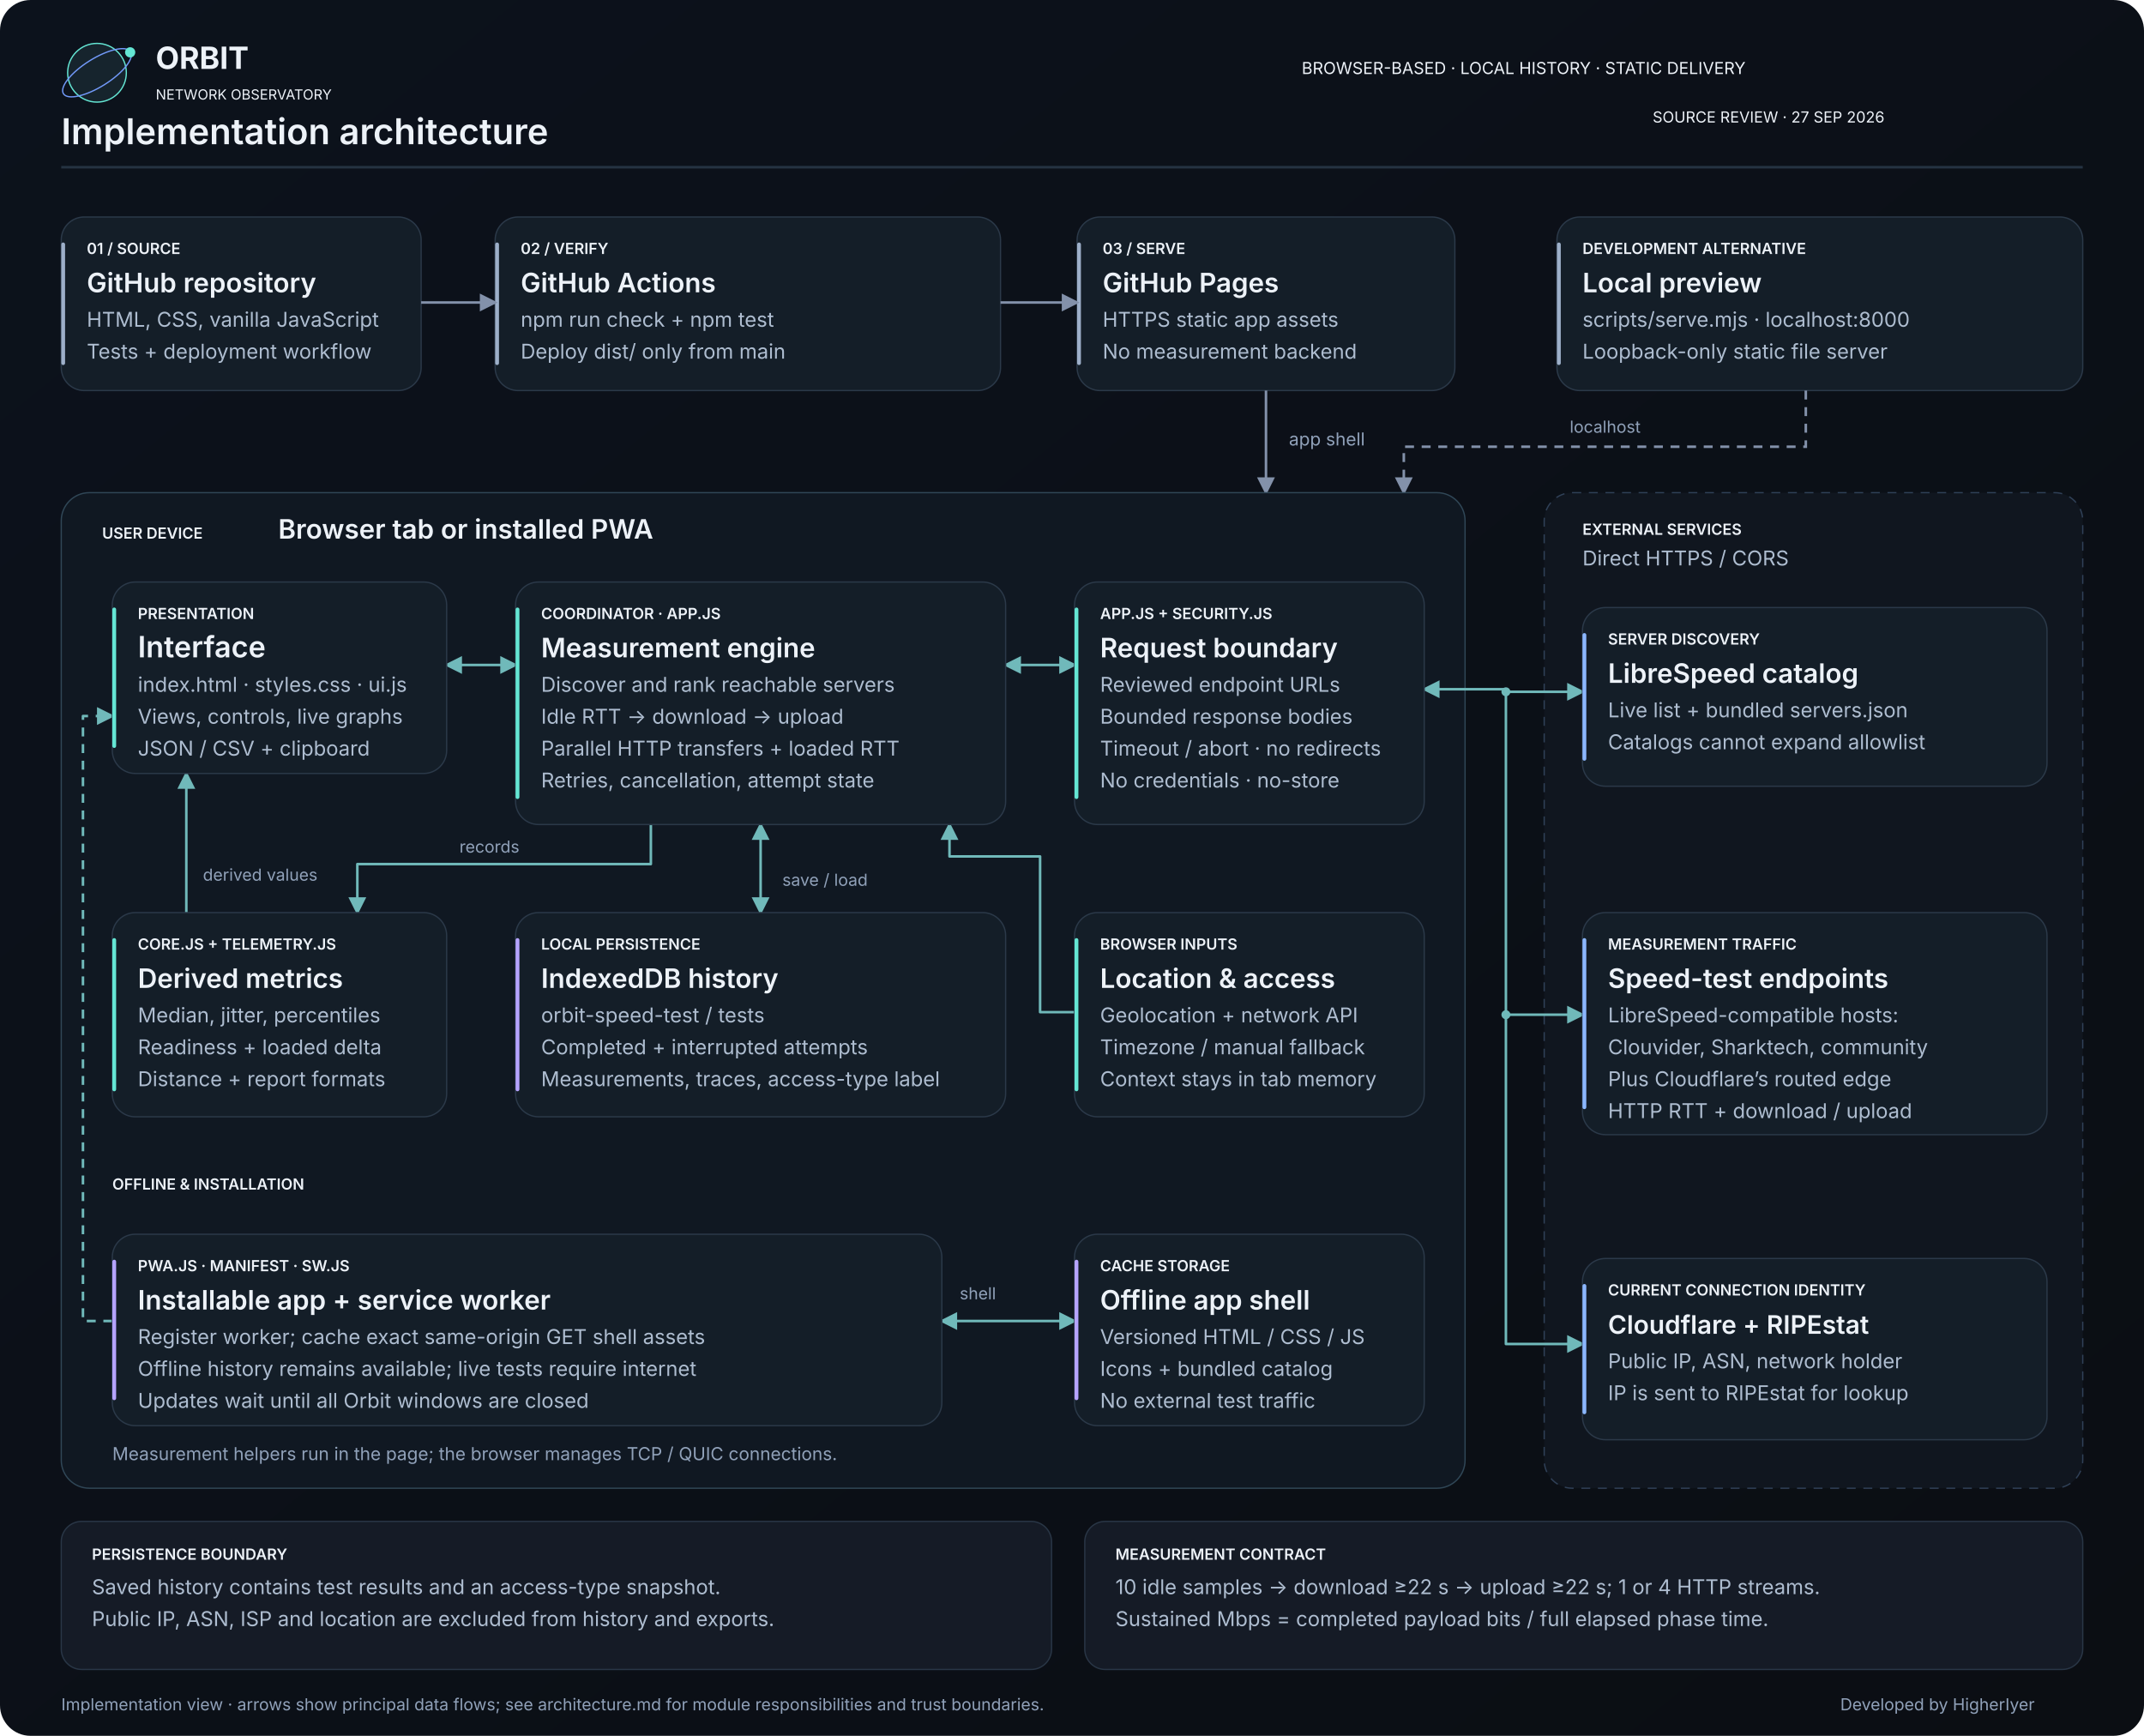
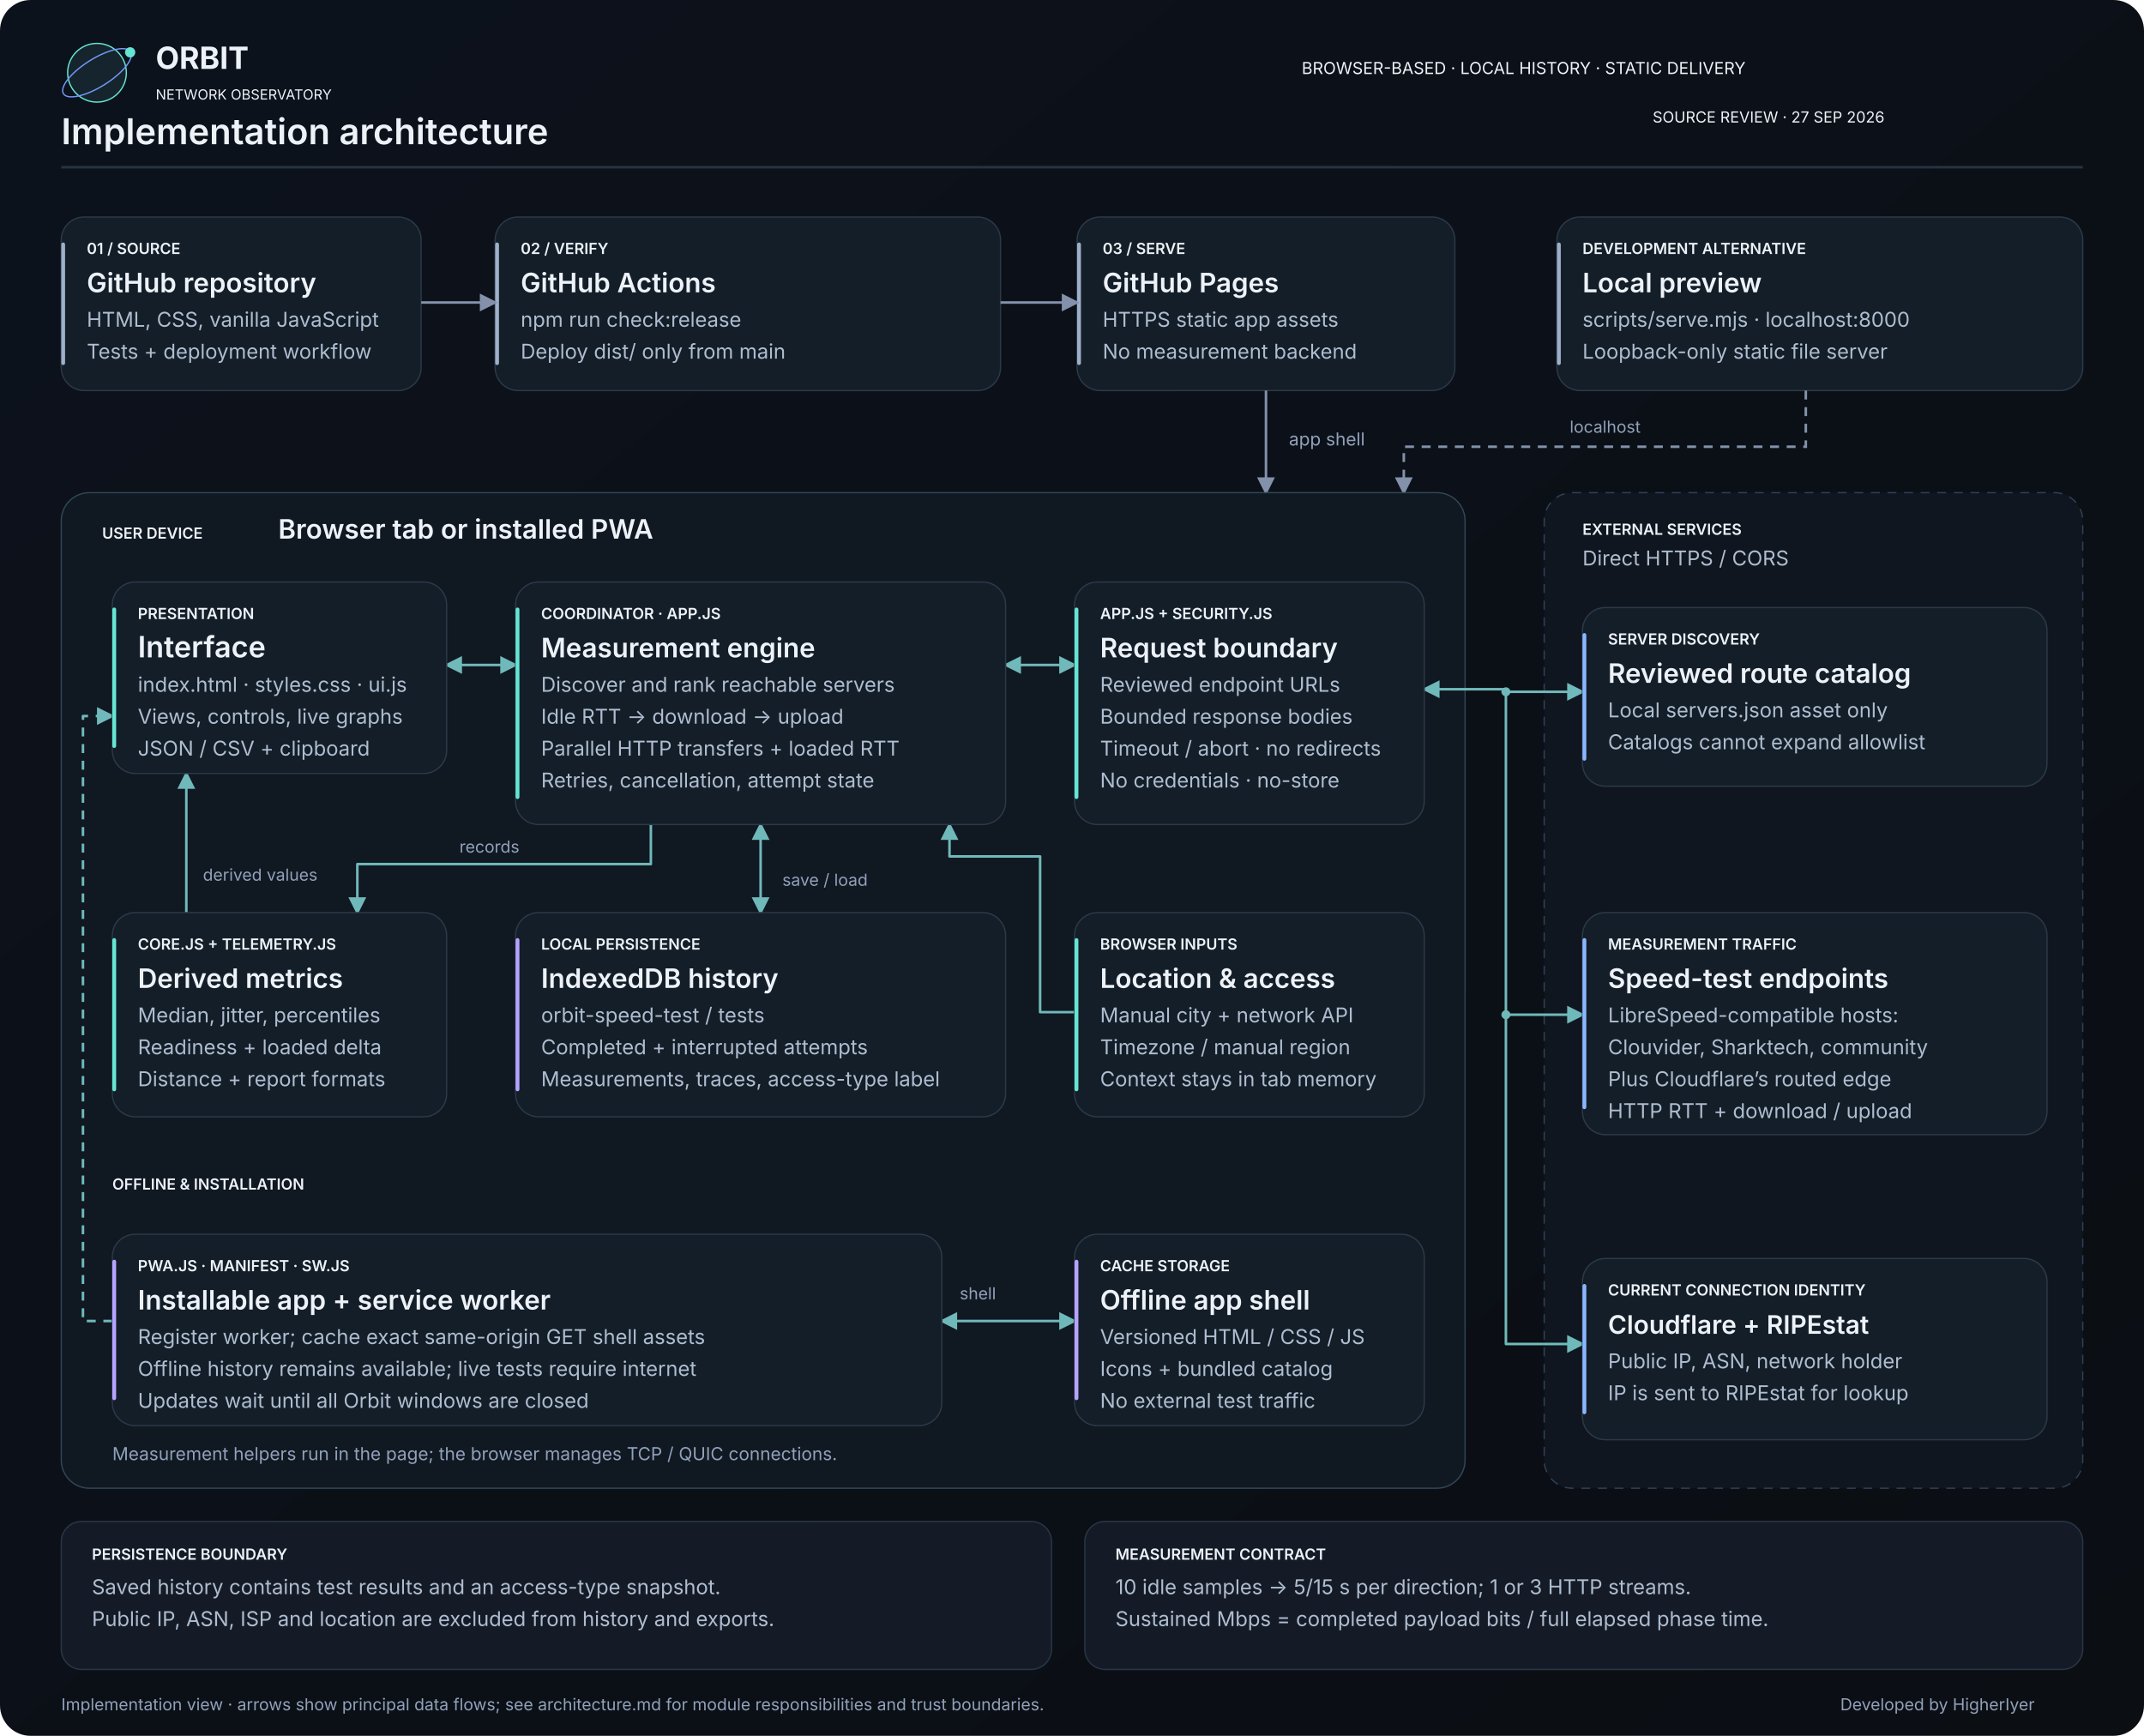
<svg xmlns="http://www.w3.org/2000/svg" width="1680" height="1360" viewBox="0 0 1680 1360" role="img" aria-labelledby="title desc">
  <defs>
    <linearGradient id="bg" x2="1" y2="1">
      <stop stop-color="#0c121c" />
      <stop offset="1" stop-color="#0b0e13" />
    </linearGradient>
    <linearGradient id="accent">
      <stop stop-color="#58ebd4" />
      <stop offset="1" stop-color="#7d9dff" />
    </linearGradient>
    <marker id="arrow" markerWidth="7" markerHeight="7" refX="6" refY="3.5" orient="auto-start-reverse">
      <path d="M0 0 7 3.5 0 7Z" fill="#70b9ba" />
    </marker>
    <marker id="muted-arrow" markerWidth="7" markerHeight="7" refX="6" refY="3.5" orient="auto-start-reverse">
      <path d="M0 0 7 3.5 0 7Z" fill="#8391aa" />
    </marker>
    <style>text{font-family:Inter,DejaVu Sans,Arial,sans-serif;fill:#edf2f8} .sub{fill:#aebdd0} .mono{font-family:DejaVu Sans Mono,monospace} .wire{fill:none;stroke:#70b9ba;stroke-width:2;stroke-linejoin:round;marker-end:url(#arrow)} .delivery{fill:none;stroke:#8391aa;stroke-width:2;marker-end:url(#muted-arrow)} .muted{fill:#90a1b9}</style>
  </defs>
  <rect width="1680" height="1360" rx="24" fill="url(#bg)" />
  <rect x="48" y="130" width="1584" height="2" fill="#253342" />
  <circle cx="76" cy="57" r="23" fill="#16242d" stroke="#64e6d4" />
  <ellipse cx="76" cy="57" rx="31" ry="11" fill="none" stroke="#729afa" transform="rotate(-32 76 57)" />
  <circle cx="102" cy="41" r="4" fill="#64e6d4" />
  <text x="122" y="54" font-size="24" font-weight="700">ORBIT</text>
  <text x="122" y="78" font-size="11" fill="#94a9c8">NETWORK OBSERVATORY</text>
  <text x="48" y="113" font-size="28" font-weight="600">Implementation architecture</text>
  <text x="1020" y="58" font-size="13" fill="#9cabbf">BROWSER-BASED · LOCAL HISTORY · STATIC DELIVERY</text>
  <text x="1295" y="96" font-size="12" fill="#8f9eaf">SOURCE REVIEW · 27 SEP 2026</text>
  <rect x="48" y="170" width="282" height="136" rx="18" fill="#141e28" stroke="#2b3949" />
  <rect x="48" y="190" width="3" height="96" rx="1.5" fill="#9dafc9" />
  <text x="68" y="199" font-size="12" fill="#9dafc9" font-weight="600">01 / SOURCE</text>
  <text x="68" y="229" font-size="21" font-weight="600">GitHub repository</text>
  <text x="68" y="256" font-size="16" class="sub">HTML, CSS, vanilla JavaScript</text>
  <text x="68" y="281" font-size="16" class="sub">Tests + deployment workflow</text>
  <rect x="388" y="170" width="396" height="136" rx="18" fill="#141e28" stroke="#2b3949" />
  <rect x="388" y="190" width="3" height="96" rx="1.5" fill="#9dafc9" />
  <text x="408" y="199" font-size="12" fill="#9dafc9" font-weight="600">02 / VERIFY</text>
  <text x="408" y="229" font-size="21" font-weight="600">GitHub Actions</text>
-   <text x="408" y="256" font-size="16" class="sub">npm run check  +  npm test</text>
+   <text x="408" y="256" font-size="16" class="sub">npm run check:release</text>
  <text x="408" y="281" font-size="16" class="sub">Deploy dist/ only from main</text>
  <rect x="844" y="170" width="296" height="136" rx="18" fill="#141e28" stroke="#2b3949" />
  <rect x="844" y="190" width="3" height="96" rx="1.5" fill="#9dafc9" />
  <text x="864" y="199" font-size="12" fill="#9dafc9" font-weight="600">03 / SERVE</text>
  <text x="864" y="229" font-size="21" font-weight="600">GitHub Pages</text>
  <text x="864" y="256" font-size="16" class="sub">HTTPS static app assets</text>
  <text x="864" y="281" font-size="16" class="sub">No measurement backend</text>
  <rect x="1220" y="170" width="412" height="136" rx="18" fill="#141e28" stroke="#2b3949" />
  <rect x="1220" y="190" width="3" height="96" rx="1.5" fill="#9dafc9" />
  <text x="1240" y="199" font-size="12" fill="#9dafc9" font-weight="600">DEVELOPMENT ALTERNATIVE</text>
  <text x="1240" y="229" font-size="21" font-weight="600">Local preview</text>
  <text x="1240" y="256" font-size="16" class="sub">scripts/serve.mjs · localhost:8000</text>
  <text x="1240" y="281" font-size="16" class="sub">Loopback-only static file server</text>
  <path d="M330 237H388" class="delivery" />
  <path d="M784 237H844" class="delivery" />
  <path d="M992 306V386" class="delivery" />
  <text x="1010" y="349" font-size="14" class="muted">app shell</text>
  <path d="M1415 306V350H1100V386" class="delivery" stroke-dasharray="7 6" />
  <text x="1230" y="339" font-size="13" class="muted">localhost</text>
  <rect x="48" y="386" width="1100" height="780" rx="22" fill="#101822" stroke="#304757" />
  <text x="80" y="422" font-size="12" fill="#66e9d6" font-weight="600">USER DEVICE</text>
  <text x="218" y="422" font-size="21" font-weight="600">Browser tab or installed PWA</text>
  <rect x="1210" y="386" width="422" height="780" rx="22" fill="#10161f" stroke="#304158" stroke-dasharray="7 6" />
  <text x="1240" y="419" font-size="12" fill="#91b9ff" font-weight="600">EXTERNAL SERVICES</text>
  <text x="1240" y="443" font-size="16" class="sub">Direct HTTPS / CORS</text>
  <path d="M350 521H404" class="wire" marker-start="url(#arrow)" />
  <path d="M788 521H842" class="wire" marker-start="url(#arrow)" />
  <path d="M510 646V677H280V715" class="wire" />
  <text x="360" y="668" font-size="13" class="muted">records</text>
  <path d="M146 715V606" class="wire" />
  <text x="159" y="690" font-size="13" class="muted">derived values</text>
  <path d="M596 646V715" class="wire" marker-start="url(#arrow)" />
  <text x="613" y="694" font-size="13" class="muted">save / load</text>
  <path d="M842 793H815V671H744V646" class="wire" />
  <path d="M88 1035H65V561H88" class="wire" stroke-dasharray="7 6" />
  <path d="M738 1035H842" class="wire" marker-start="url(#arrow)" />
  <text x="752" y="1018" font-size="13" class="muted">shell</text>
  <path d="M1116 540H1180V542H1240" class="wire" marker-start="url(#arrow)" />
  <path d="M1180 542V795H1240" class="wire" />
  <path d="M1180 795V1053H1240" class="wire" />
  <circle cx="1180" cy="542" r="3.5" fill="#70b9ba" />
  <circle cx="1180" cy="795" r="3.5" fill="#70b9ba" />
  <rect x="88" y="456" width="262" height="150" rx="18" fill="#141e28" stroke="#2b3949" />
  <rect x="88" y="476" width="3" height="110" rx="1.5" fill="#64e6d4" />
  <text x="108" y="485" font-size="12" fill="#64e6d4" font-weight="600">PRESENTATION</text>
  <text x="108" y="515" font-size="23" font-weight="600">Interface</text>
  <text x="108" y="542" font-size="16" class="sub">index.html · styles.css · ui.js</text>
  <text x="108" y="567" font-size="16" class="sub">Views, controls, live graphs</text>
  <text x="108" y="592" font-size="16" class="sub">JSON / CSV + clipboard</text>
  <rect x="404" y="456" width="384" height="190" rx="18" fill="#141e28" stroke="#2b3949" />
  <rect x="404" y="476" width="3" height="150" rx="1.5" fill="#64e6d4" />
  <text x="424" y="485" font-size="12" fill="#64e6d4" font-weight="600">COORDINATOR · APP.JS</text>
  <text x="424" y="515" font-size="21" font-weight="600">Measurement engine</text>
  <text x="424" y="542" font-size="16" class="sub">Discover and rank reachable servers</text>
  <text x="424" y="567" font-size="16" class="sub">Idle RTT → download → upload</text>
  <text x="424" y="592" font-size="16" class="sub">Parallel HTTP transfers + loaded RTT</text>
  <text x="424" y="617" font-size="16" class="sub">Retries, cancellation, attempt state</text>
  <rect x="842" y="456" width="274" height="190" rx="18" fill="#141e28" stroke="#2b3949" />
  <rect x="842" y="476" width="3" height="150" rx="1.5" fill="#64e6d4" />
  <text x="862" y="485" font-size="12" fill="#64e6d4" font-weight="600">APP.JS + SECURITY.JS</text>
  <text x="862" y="515" font-size="21" font-weight="600">Request boundary</text>
  <text x="862" y="542" font-size="16" class="sub">Reviewed endpoint URLs</text>
  <text x="862" y="567" font-size="16" class="sub">Bounded response bodies</text>
  <text x="862" y="592" font-size="16" class="sub">Timeout / abort · no redirects</text>
  <text x="862" y="617" font-size="16" class="sub">No credentials · no-store</text>
  <rect x="88" y="715" width="262" height="160" rx="18" fill="#141e28" stroke="#2b3949" />
  <rect x="88" y="735" width="3" height="120" rx="1.5" fill="#64e6d4" />
  <text x="108" y="744" font-size="12" fill="#64e6d4" font-weight="600">CORE.JS + TELEMETRY.JS</text>
  <text x="108" y="774" font-size="21" font-weight="600">Derived metrics</text>
  <text x="108" y="801" font-size="16" class="sub">Median, jitter, percentiles</text>
  <text x="108" y="826" font-size="16" class="sub">Readiness + loaded delta</text>
  <text x="108" y="851" font-size="16" class="sub">Distance + report formats</text>
  <rect x="404" y="715" width="384" height="160" rx="18" fill="#141e28" stroke="#2b3949" />
  <rect x="404" y="735" width="3" height="120" rx="1.5" fill="#b5a3ff" />
  <text x="424" y="744" font-size="12" fill="#b5a3ff" font-weight="600">LOCAL PERSISTENCE</text>
  <text x="424" y="774" font-size="21" font-weight="600">IndexedDB history</text>
  <text x="424" y="801" font-size="16" class="sub">orbit-speed-test / tests</text>
  <text x="424" y="826" font-size="16" class="sub">Completed + interrupted attempts</text>
  <text x="424" y="851" font-size="16" class="sub">Measurements, traces, access-type label</text>
  <rect x="842" y="715" width="274" height="160" rx="18" fill="#141e28" stroke="#2b3949" />
  <rect x="842" y="735" width="3" height="120" rx="1.5" fill="#64e6d4" />
  <text x="862" y="744" font-size="12" fill="#64e6d4" font-weight="600">BROWSER INPUTS</text>
  <text x="862" y="774" font-size="21" font-weight="600">Location &amp; access</text>
-   <text x="862" y="801" font-size="16" class="sub">Geolocation + network API</text>
-   <text x="862" y="826" font-size="16" class="sub">Timezone / manual fallback</text>
+   <text x="862" y="801" font-size="16" class="sub">Manual city + network API</text>
+   <text x="862" y="826" font-size="16" class="sub">Timezone / manual region</text>
  <text x="862" y="851" font-size="16" class="sub">Context stays in tab memory</text>
  <text x="88" y="932" font-size="12" fill="#b5a3ff" font-weight="600">OFFLINE &amp; INSTALLATION</text>
  <rect x="88" y="967" width="650" height="150" rx="18" fill="#141e28" stroke="#2b3949" />
  <rect x="88" y="987" width="3" height="110" rx="1.5" fill="#b5a3ff" />
  <text x="108" y="996" font-size="12" fill="#b5a3ff" font-weight="600">PWA.JS · MANIFEST · SW.JS</text>
  <text x="108" y="1026" font-size="21" font-weight="600">Installable app + service worker</text>
  <text x="108" y="1053" font-size="16" class="sub">Register worker; cache exact same-origin GET shell assets</text>
  <text x="108" y="1078" font-size="16" class="sub">Offline history remains available; live tests require internet</text>
  <text x="108" y="1103" font-size="16" class="sub">Updates wait until all Orbit windows are closed</text>
  <rect x="842" y="967" width="274" height="150" rx="18" fill="#141e28" stroke="#2b3949" />
  <rect x="842" y="987" width="3" height="110" rx="1.5" fill="#b5a3ff" />
  <text x="862" y="996" font-size="12" fill="#b5a3ff" font-weight="600">CACHE STORAGE</text>
  <text x="862" y="1026" font-size="21" font-weight="600">Offline app shell</text>
  <text x="862" y="1053" font-size="16" class="sub">Versioned HTML / CSS / JS</text>
  <text x="862" y="1078" font-size="16" class="sub">Icons + bundled catalog</text>
  <text x="862" y="1103" font-size="16" class="sub">No external test traffic</text>
  <rect x="1240" y="476" width="364" height="140" rx="18" fill="#141e28" stroke="#2b3949" />
  <rect x="1240" y="496" width="3" height="100" rx="1.5" fill="#8bb7ff" />
  <text x="1260" y="505" font-size="12" fill="#8bb7ff" font-weight="600">SERVER DISCOVERY</text>
-   <text x="1260" y="535" font-size="21" font-weight="600">LibreSpeed catalog</text>
-   <text x="1260" y="562" font-size="16" class="sub">Live list + bundled servers.json</text>
+   <text x="1260" y="535" font-size="21" font-weight="600">Reviewed route catalog</text>
+   <text x="1260" y="562" font-size="16" class="sub">Local servers.json asset only</text>
  <text x="1260" y="587" font-size="16" class="sub">Catalogs cannot expand allowlist</text>
  <rect x="1240" y="715" width="364" height="174" rx="18" fill="#141e28" stroke="#2b3949" />
  <rect x="1240" y="735" width="3" height="134" rx="1.5" fill="#8bb7ff" />
  <text x="1260" y="744" font-size="12" fill="#8bb7ff" font-weight="600">MEASUREMENT TRAFFIC</text>
  <text x="1260" y="774" font-size="21" font-weight="600">Speed-test endpoints</text>
  <text x="1260" y="801" font-size="16" class="sub">LibreSpeed-compatible hosts:</text>
  <text x="1260" y="826" font-size="16" class="sub">Clouvider, Sharktech, community</text>
  <text x="1260" y="851" font-size="16" class="sub">Plus Cloudflare’s routed edge</text>
  <text x="1260" y="876" font-size="16" class="sub">HTTP RTT + download / upload</text>
  <rect x="1240" y="986" width="364" height="142" rx="18" fill="#141e28" stroke="#2b3949" />
  <rect x="1240" y="1006" width="3" height="102" rx="1.5" fill="#8bb7ff" />
  <text x="1260" y="1015" font-size="12" fill="#8bb7ff" font-weight="600">CURRENT CONNECTION IDENTITY</text>
  <text x="1260" y="1045" font-size="20" font-weight="600">Cloudflare + RIPEstat</text>
  <text x="1260" y="1072" font-size="16" class="sub">Public IP, ASN, network holder</text>
  <text x="1260" y="1097" font-size="16" class="sub">IP is sent to RIPEstat for lookup</text>
  <text x="88" y="1144" font-size="14" class="muted">Measurement helpers run in the page; the browser manages TCP / QUIC connections.</text>
  <rect x="48" y="1192" width="776" height="116" rx="16" fill="#151b26" stroke="#293646" />
  <text x="72" y="1222" font-size="12" fill="#b5a3ff" font-weight="600">PERSISTENCE BOUNDARY</text>
  <text x="72" y="1249" font-size="16" class="sub">Saved history contains test results and an access-type snapshot.</text>
  <text x="72" y="1274" font-size="16" class="sub">Public IP, ASN, ISP and location are excluded from history and exports.</text>
  <rect x="850" y="1192" width="782" height="116" rx="16" fill="#151b26" stroke="#293646" />
  <text x="874" y="1222" font-size="12" fill="#64e6d4" font-weight="600">MEASUREMENT CONTRACT</text>
-   <text x="874" y="1249" font-size="16" class="sub">10 idle samples → download ≥22 s → upload ≥22 s; 1 or 4 HTTP streams.</text>
+   <text x="874" y="1249" font-size="16" class="sub">10 idle samples → 5/15 s per direction; 1 or 3 HTTP streams.</text>
  <text x="874" y="1274" font-size="16" class="sub">Sustained Mbps = completed payload bits / full elapsed phase time.</text>
  <text x="48" y="1340" font-size="13" class="muted">Implementation view · arrows show principal data flows; see architecture.md for module responsibilities and trust boundaries.</text>
  <text x="1442" y="1340" font-size="13" class="muted">Developed by HigherIyer</text>
</svg>
